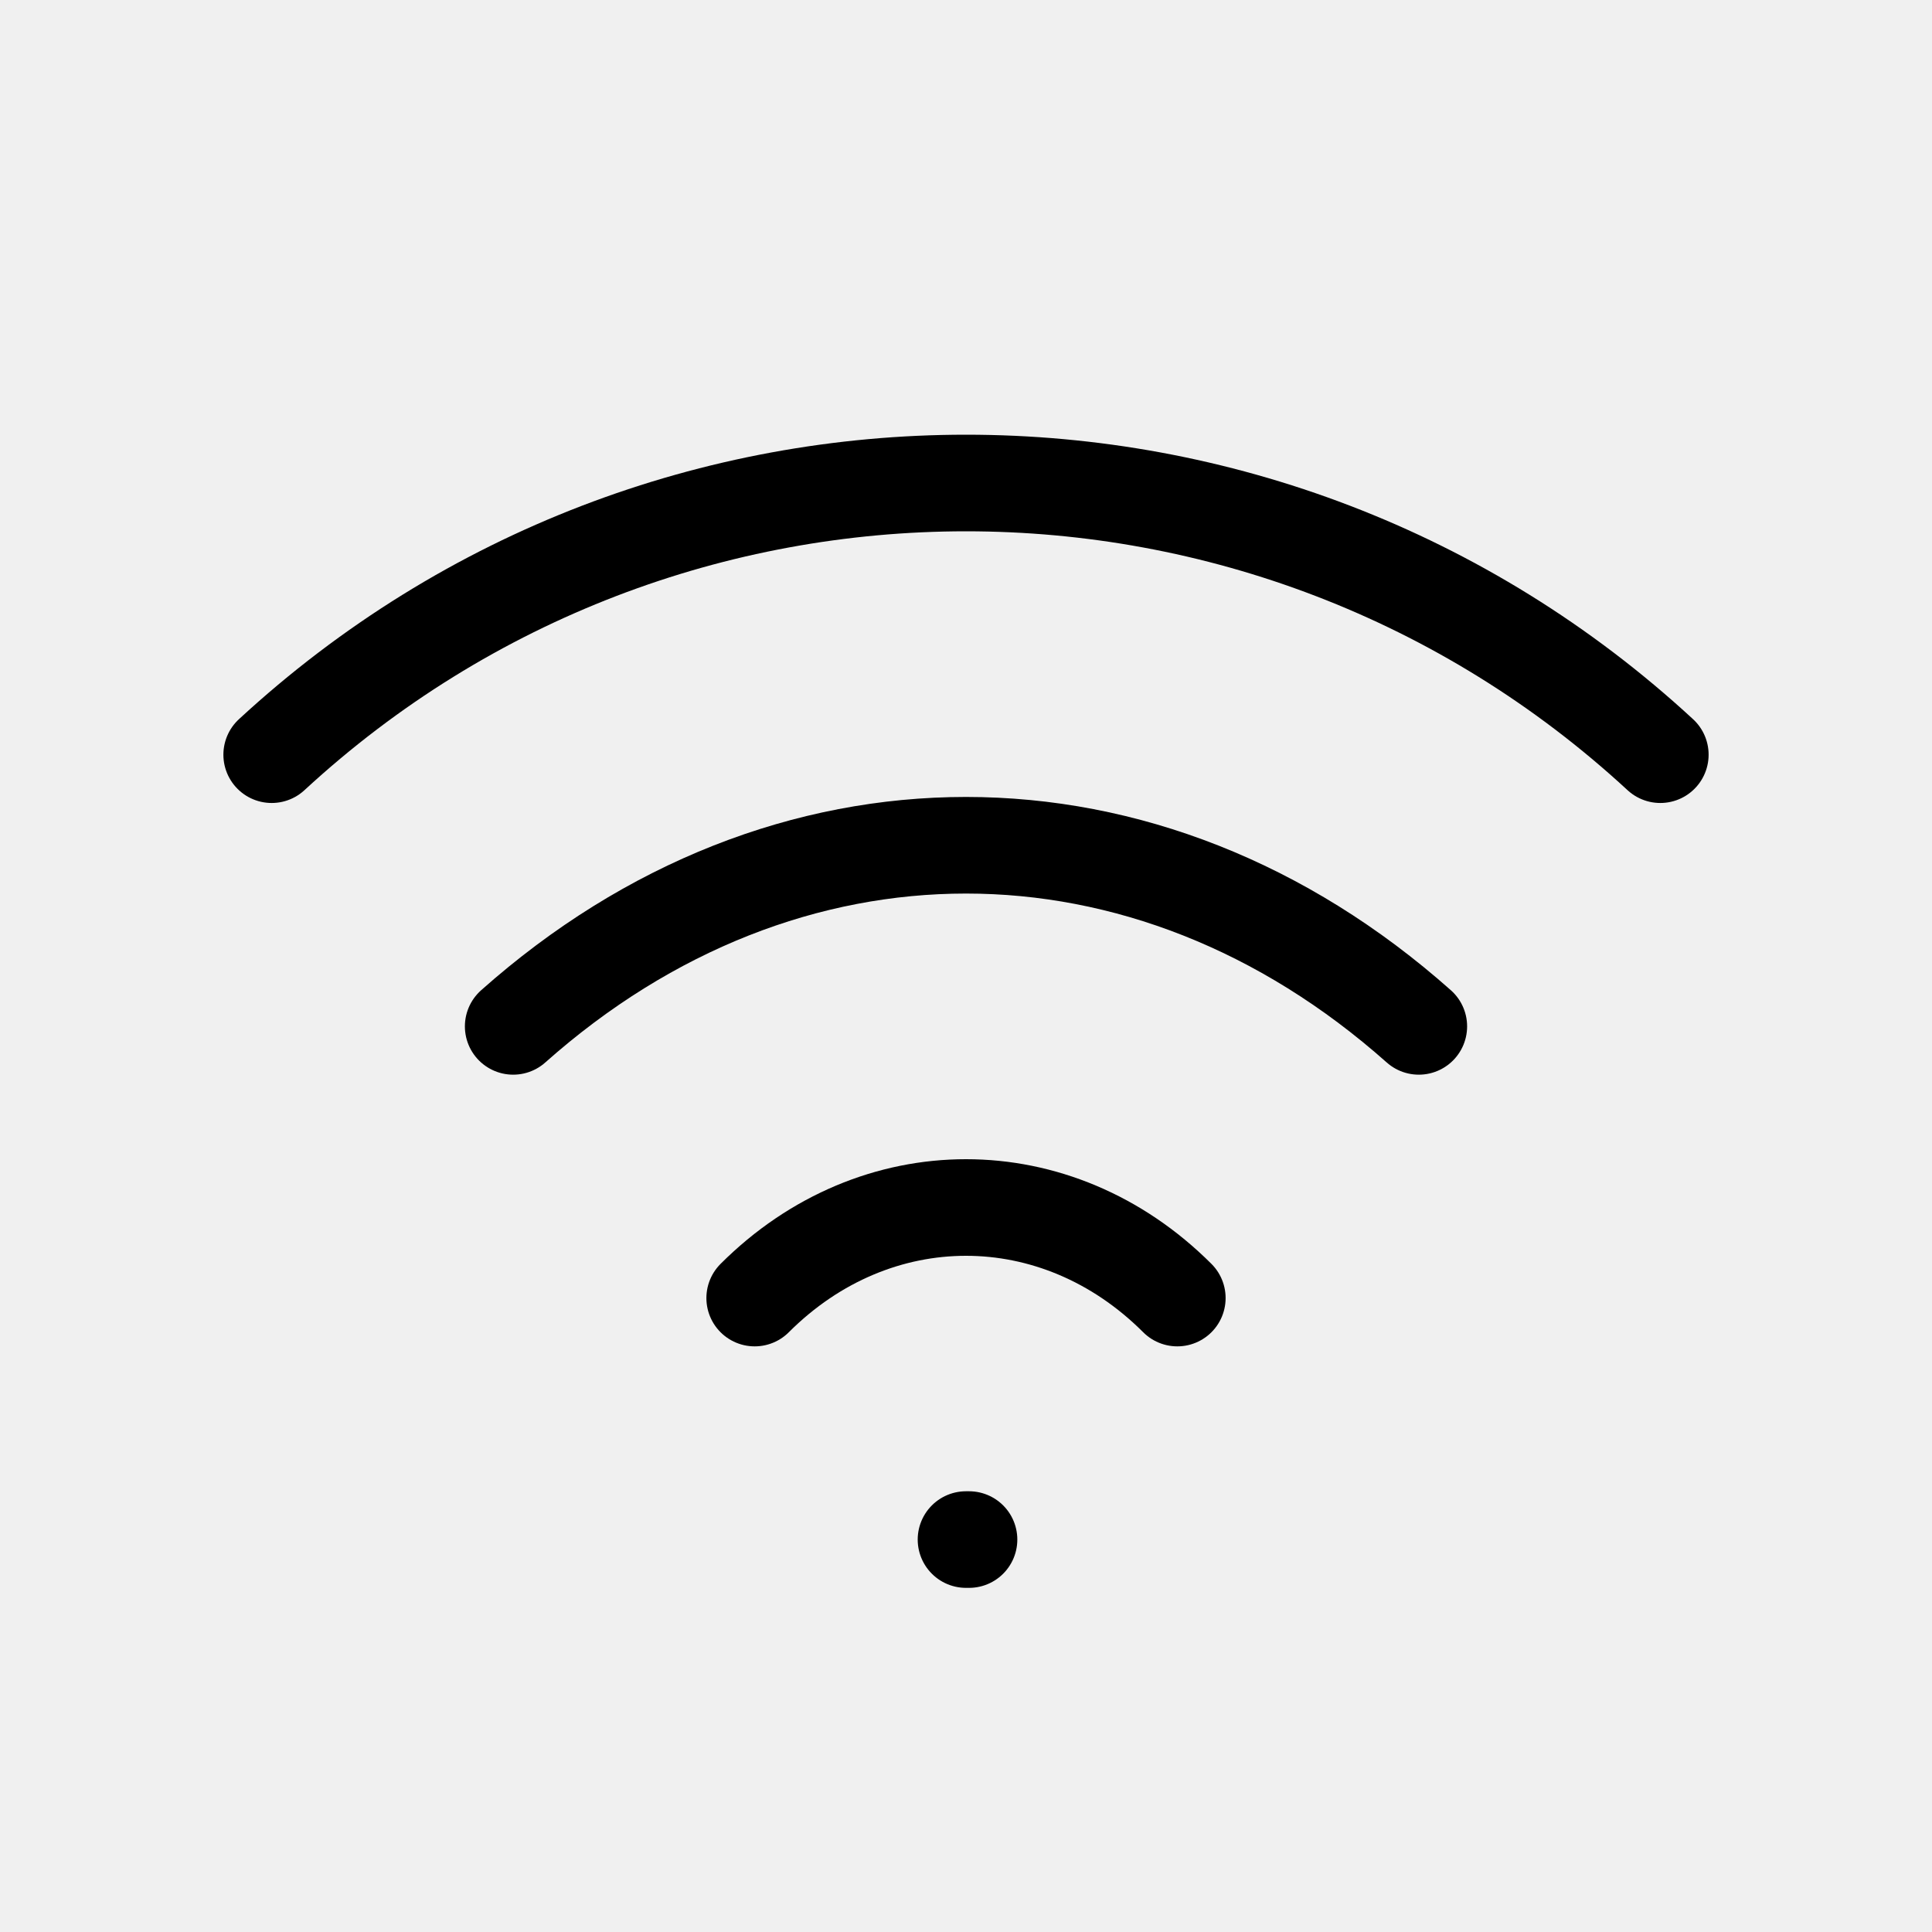
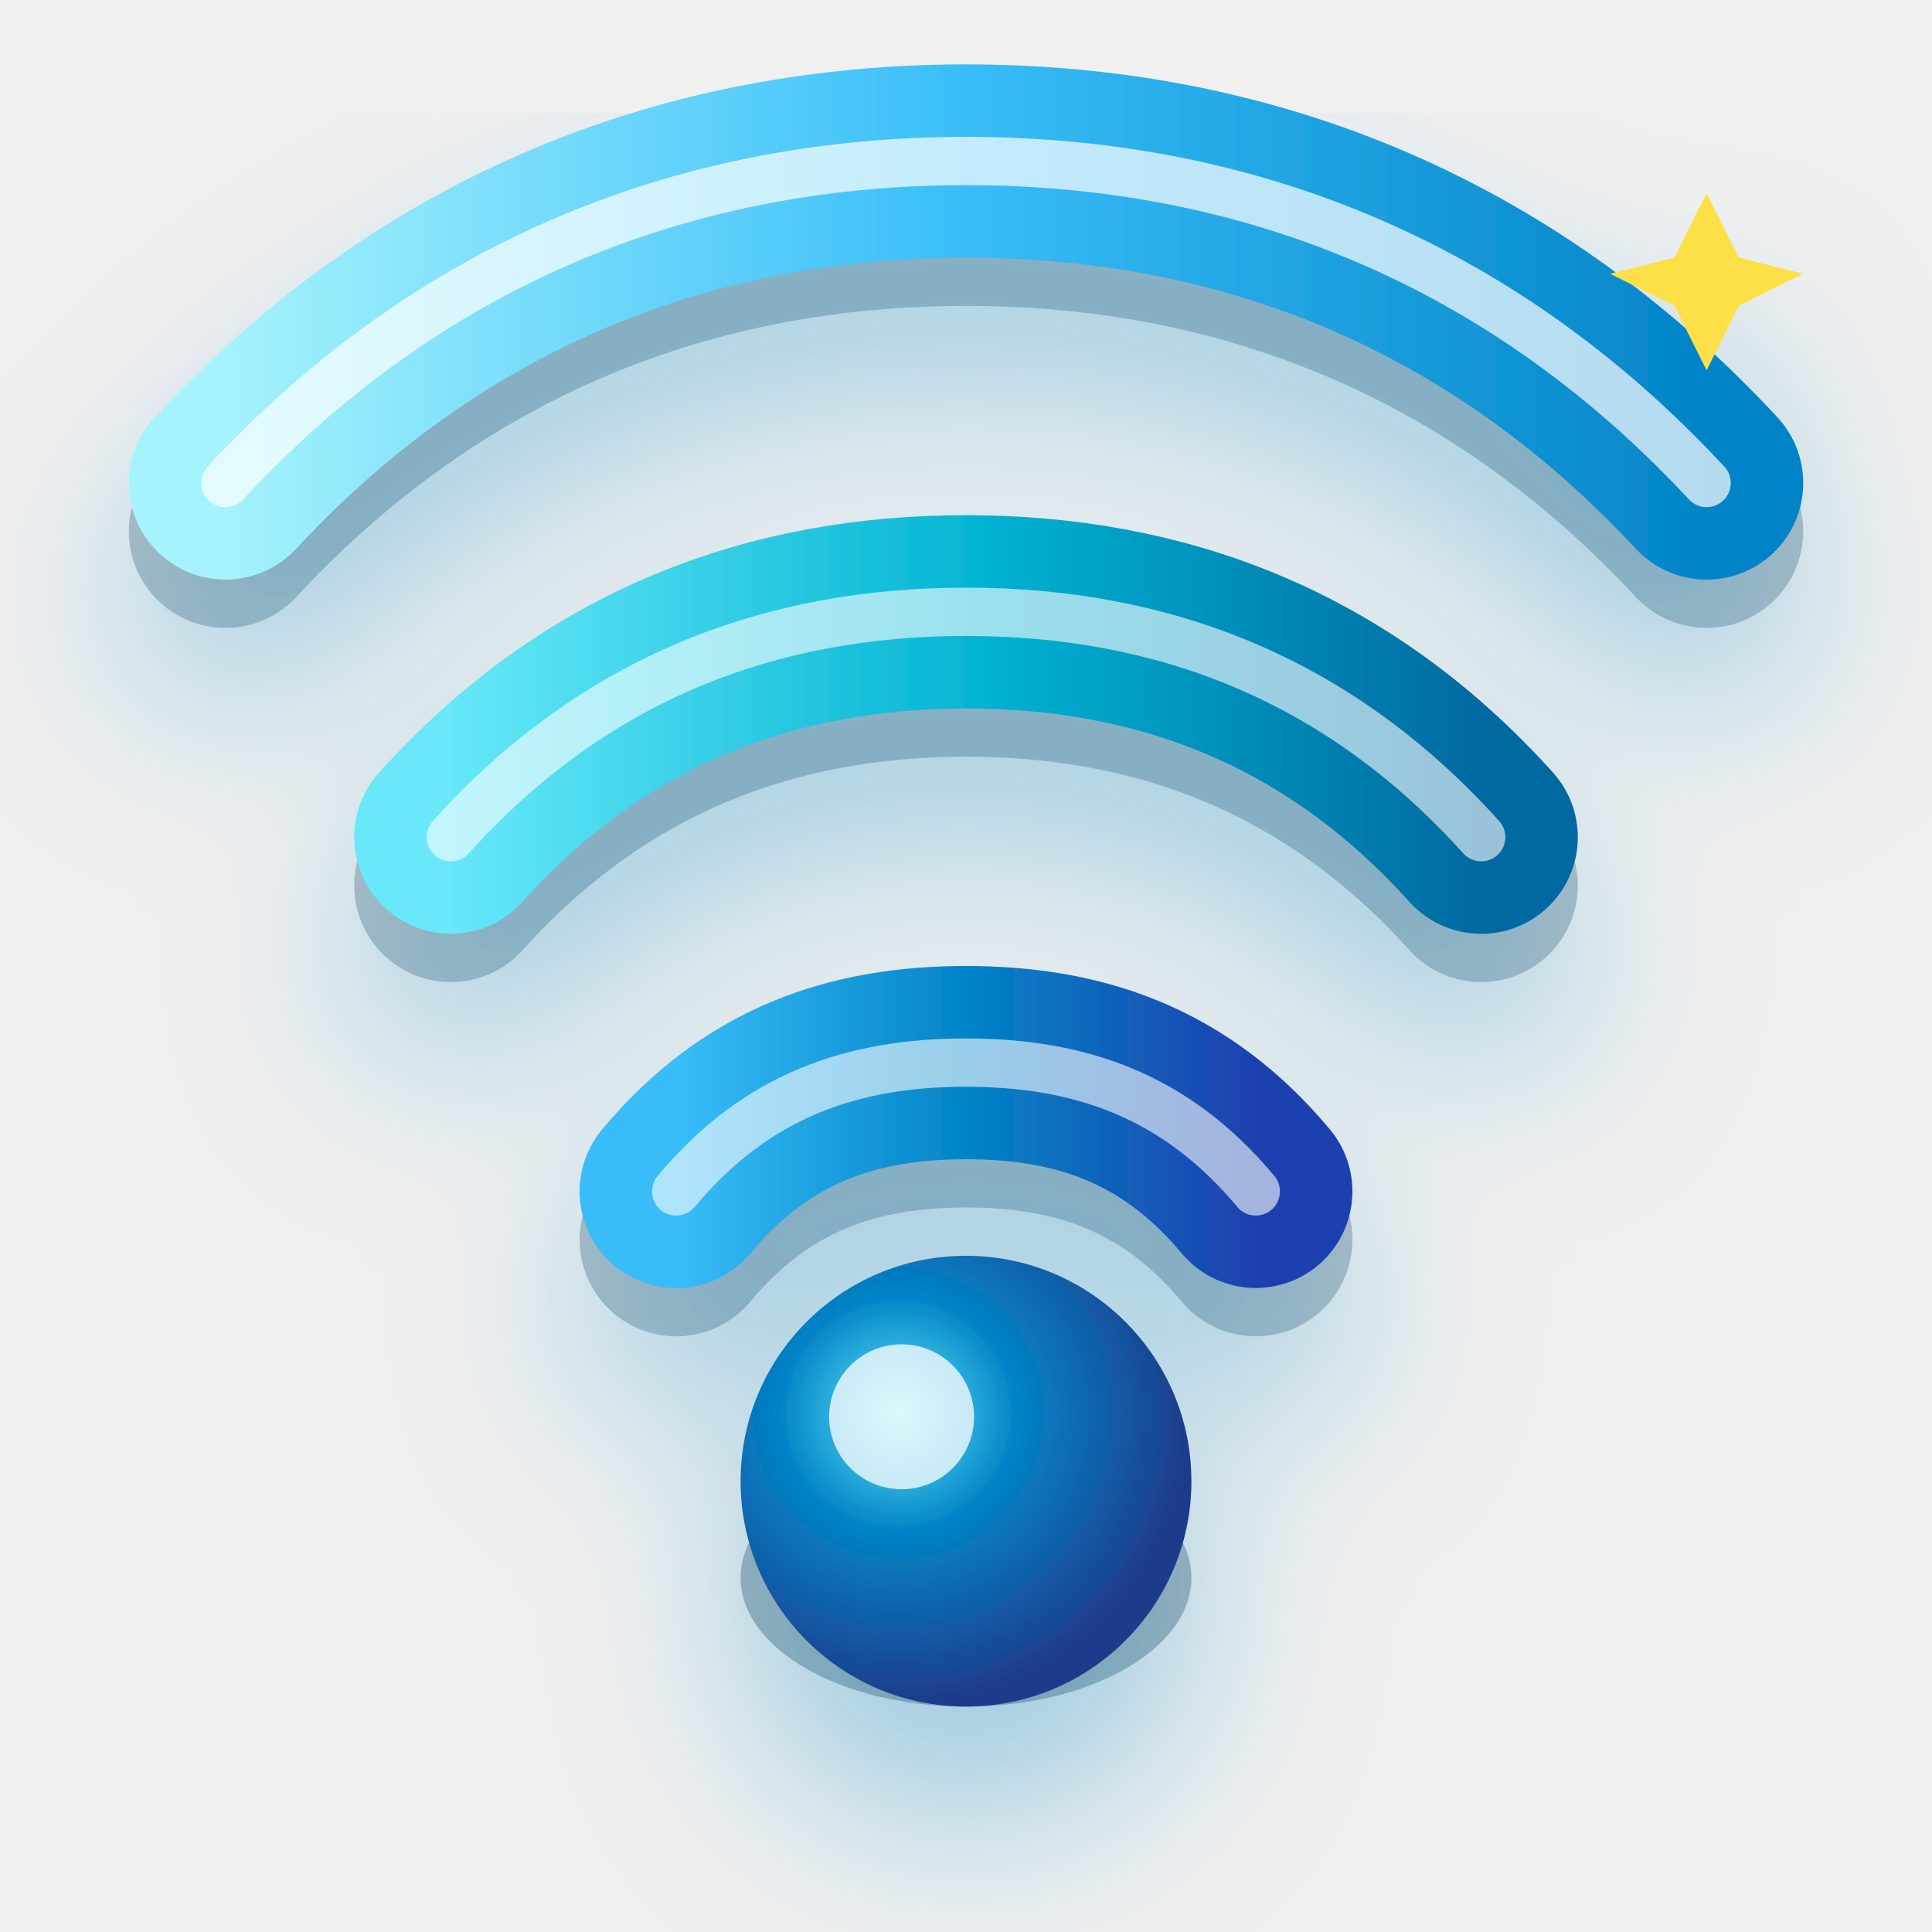
- <svg xmlns="http://www.w3.org/2000/svg" width="64" height="64" viewBox="0 0 64 64" fill="none" stroke="currentColor" stroke-width="3.2" stroke-linecap="round" stroke-linejoin="round">
-   <path d="M9 25c13-12 33-12 46 0M17 34c9-8 21-8 30 0M25 43c4-4 10-4 14 0M32 51h.1" />
+ <svg xmlns="http://www.w3.org/2000/svg" viewBox="0 0 120 120" width="100%" height="100%">
+   <defs>
+     <filter id="wf-shadow" x="-20%" y="-20%" width="150%" height="150%">
+       <feDropShadow dx="0" dy="7" stdDeviation="6" flood-color="#0284c7" flood-opacity="0.35" />
+     </filter>
+     <linearGradient id="wf-arc1" x1="0%" y1="0%" x2="100%" y2="0%">
+       <stop offset="0%" stop-color="#38bdf8" />
+       <stop offset="50%" stop-color="#0284c7" />
+       <stop offset="100%" stop-color="#1e40af" />
+     </linearGradient>
+     <linearGradient id="wf-arc2" x1="0%" y1="0%" x2="100%" y2="0%">
+       <stop offset="0%" stop-color="#67e8f9" />
+       <stop offset="50%" stop-color="#06b6d4" />
+       <stop offset="100%" stop-color="#0369a1" />
+     </linearGradient>
+     <linearGradient id="wf-arc3" x1="0%" y1="0%" x2="100%" y2="0%">
+       <stop offset="0%" stop-color="#a5f3fc" />
+       <stop offset="50%" stop-color="#38bdf8" />
+       <stop offset="100%" stop-color="#0284c7" />
+     </linearGradient>
+     <radialGradient id="wf-dot" cx="35%" cy="35%" r="65%">
+       <stop offset="0%" stop-color="#67e8f9" />
+       <stop offset="40%" stop-color="#0284c7" />
+       <stop offset="100%" stop-color="#1e3a8a" />
+     </radialGradient>
+   </defs>
+   <g filter="url(#wf-shadow)">
+     <ellipse cx="60" cy="98" rx="14" ry="8" fill="#0f172a" opacity="0.3" />
+     <circle cx="60" cy="92" r="14" fill="url(#wf-dot)" />
+     <circle cx="56" cy="88" r="4.5" fill="#ffffff" opacity="0.75" />
+     <path d="M42 74 C47 68 53 66 60 66 C67 66 73 68 78 74" fill="none" stroke="#0f172a" stroke-width="12" stroke-linecap="round" opacity="0.25" transform="translate(0, 3)" />
+     <path d="M42 74 C47 68 53 66 60 66 C67 66 73 68 78 74" fill="none" stroke="url(#wf-arc1)" stroke-width="12" stroke-linecap="round" />
+     <path d="M42 74 C47 68 53 66 60 66 C67 66 73 68 78 74" fill="none" stroke="#ffffff" stroke-width="3" stroke-linecap="round" opacity="0.6" />
+     <path d="M28 52 C37 42 48 38 60 38 C72 38 83 42 92 52" fill="none" stroke="#0f172a" stroke-width="12" stroke-linecap="round" opacity="0.25" transform="translate(0, 3)" />
+     <path d="M28 52 C37 42 48 38 60 38 C72 38 83 42 92 52" fill="none" stroke="url(#wf-arc2)" stroke-width="12" stroke-linecap="round" />
+     <path d="M28 52 C37 42 48 38 60 38 C72 38 83 42 92 52" fill="none" stroke="#ffffff" stroke-width="3" stroke-linecap="round" opacity="0.6" />
+     <path d="M14 30 C27 16 43 10 60 10 C77 10 93 16 106 30" fill="none" stroke="#0f172a" stroke-width="12" stroke-linecap="round" opacity="0.25" transform="translate(0, 3)" />
+     <path d="M14 30 C27 16 43 10 60 10 C77 10 93 16 106 30" fill="none" stroke="url(#wf-arc3)" stroke-width="12" stroke-linecap="round" />
+     <path d="M14 30 C27 16 43 10 60 10 C77 10 93 16 106 30" fill="none" stroke="#ffffff" stroke-width="3" stroke-linecap="round" opacity="0.7" />
+     <polygon points="106,12 108,16 112,17 108,19 106,23 104,19 100,17 104,16" fill="#fde047" />
+   </g>
</svg>
